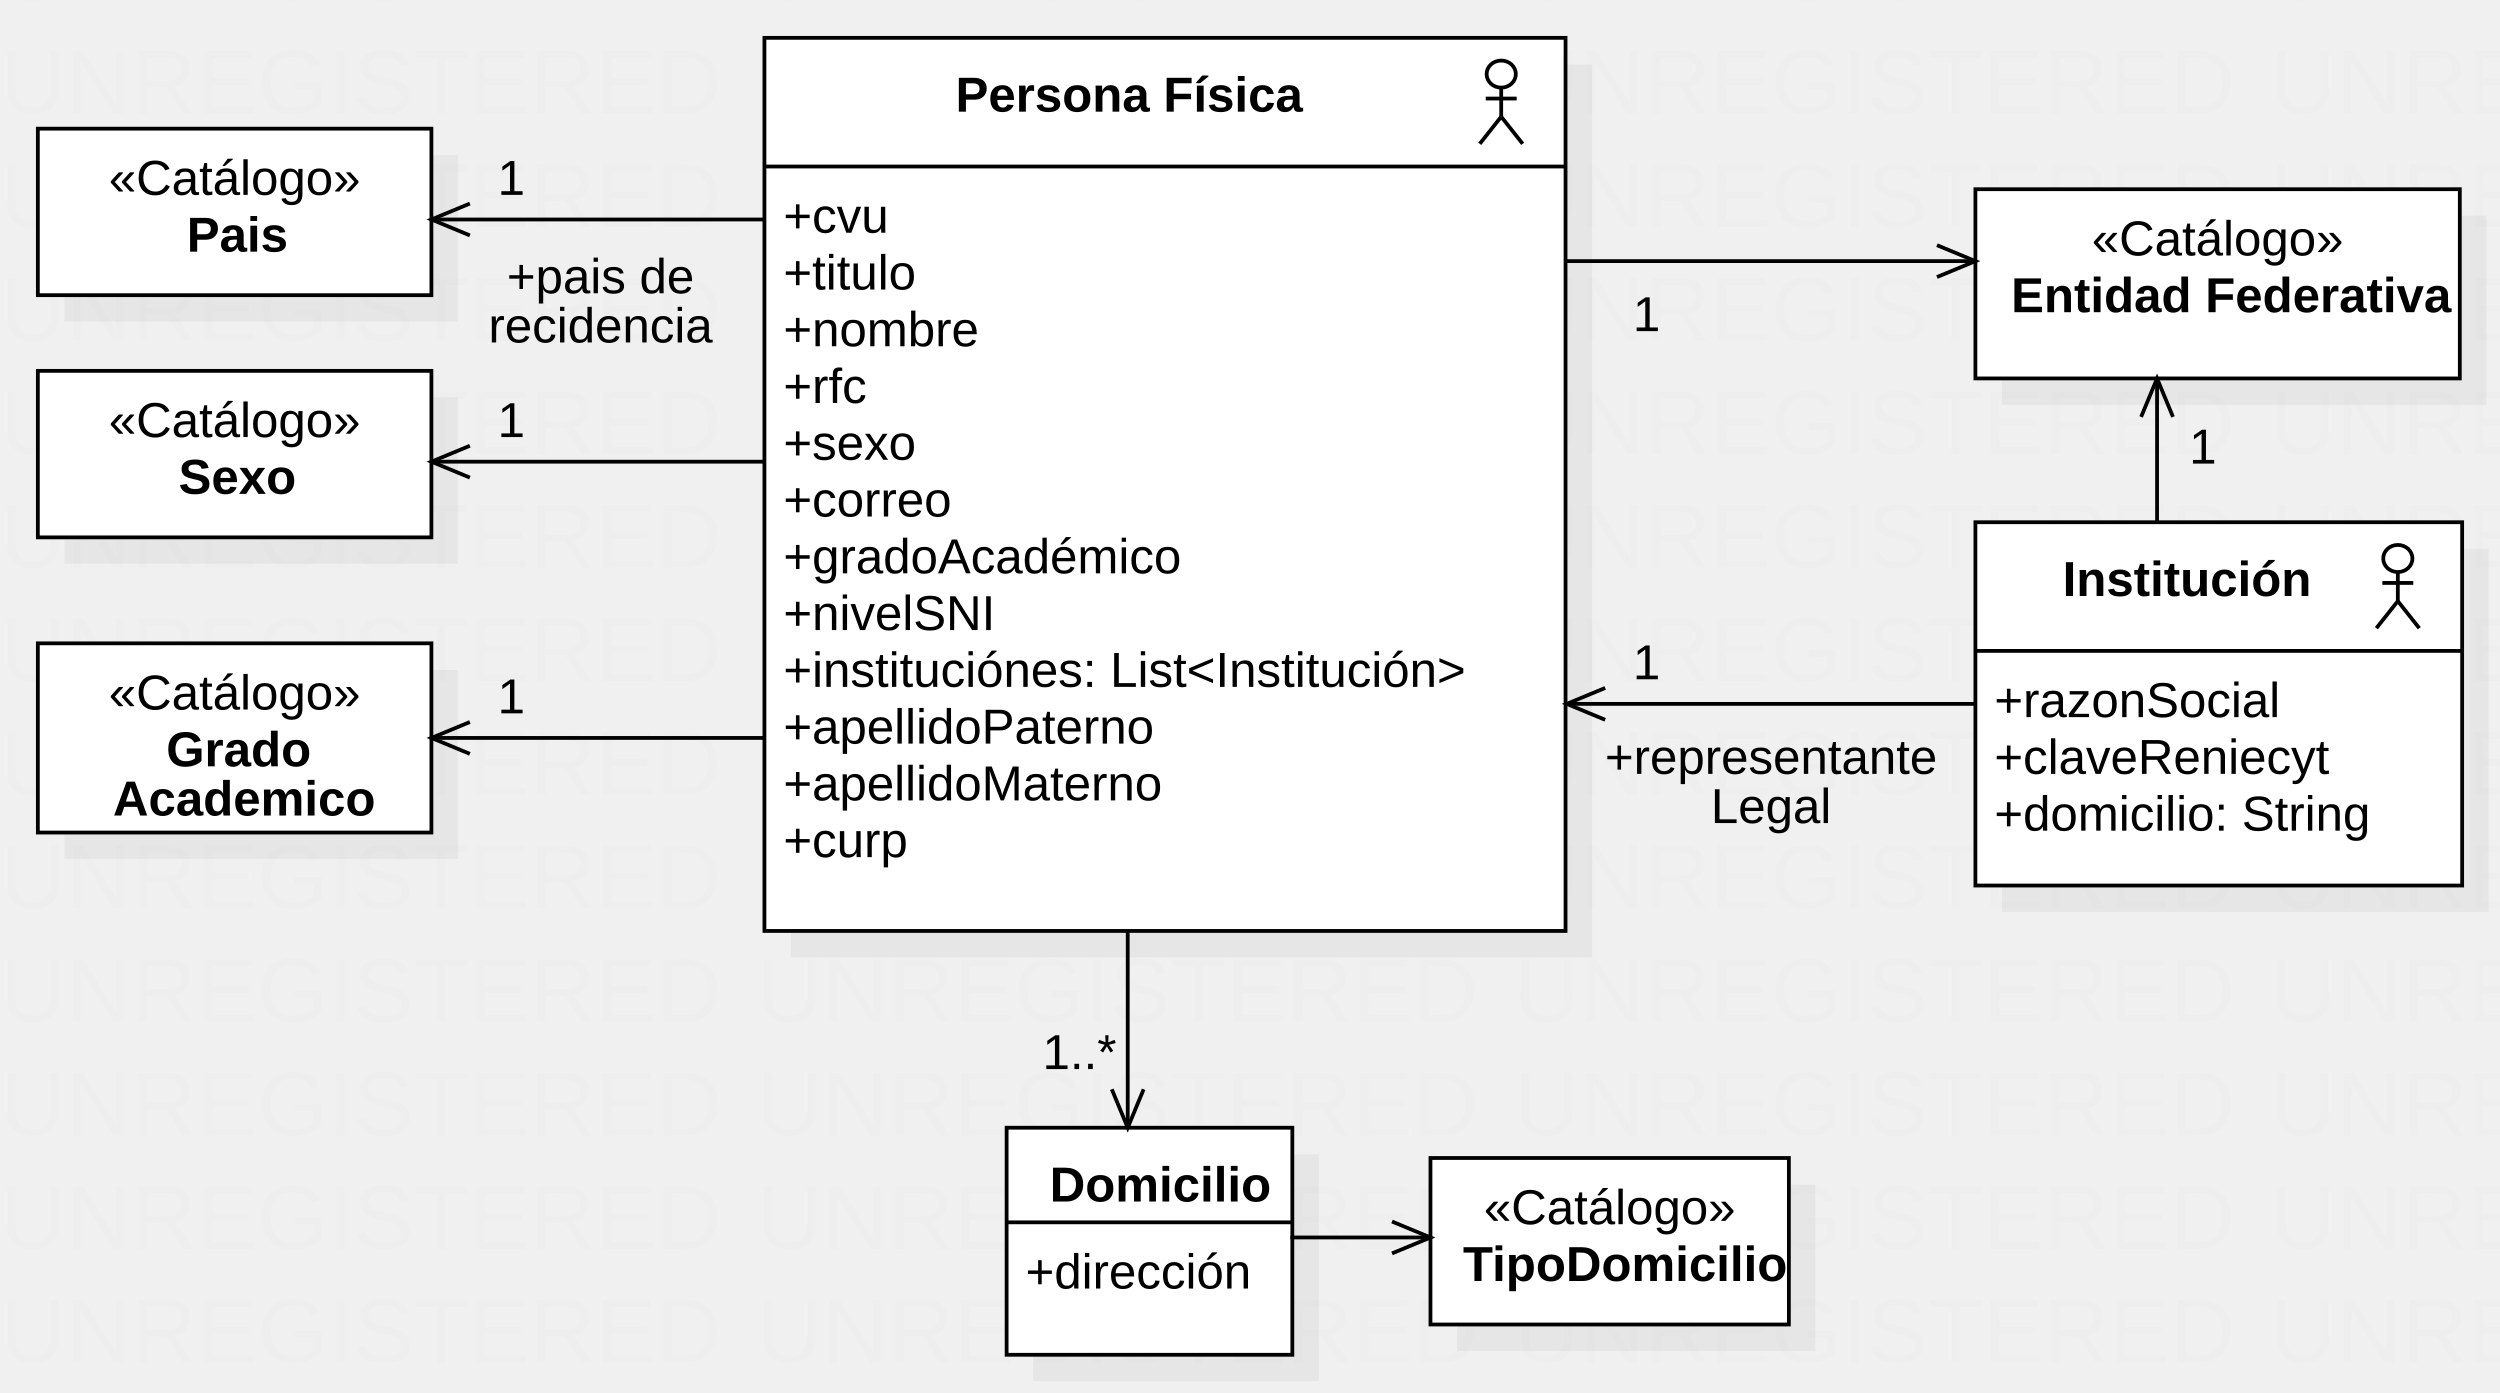
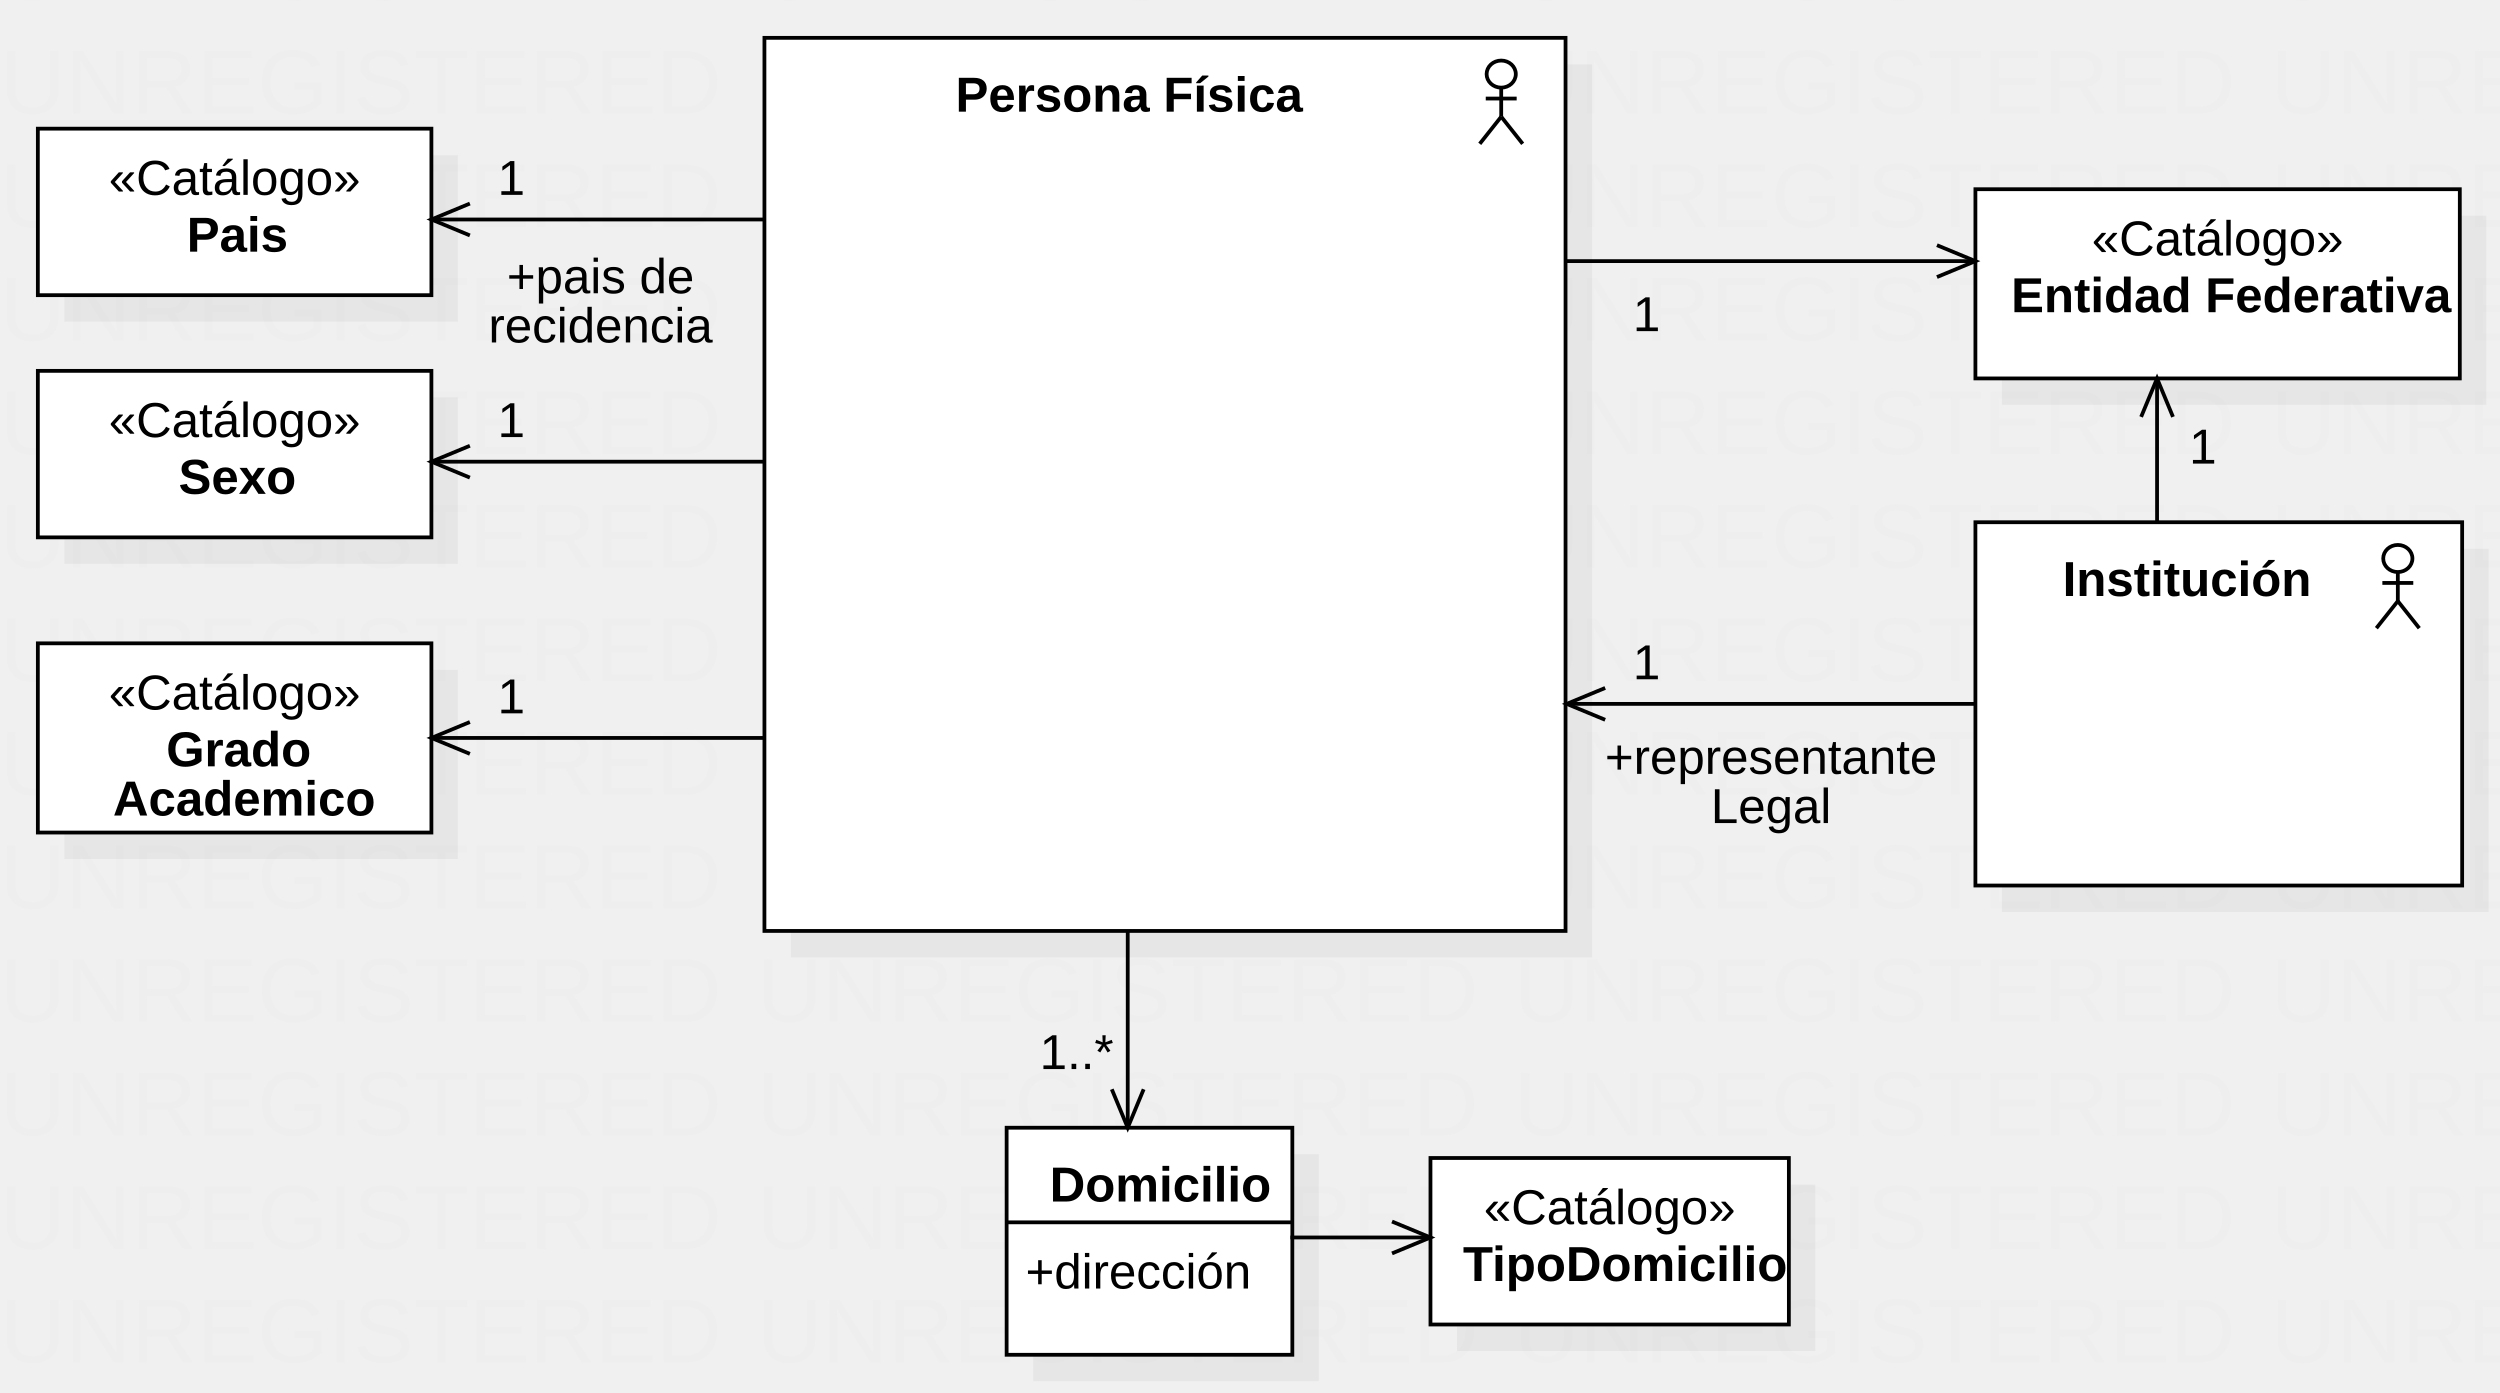
<svg xmlns="http://www.w3.org/2000/svg" version="1.1" width="660.622" height="368">
  <defs />
  <g>
    <text fill="#eeeeee" stroke="none" font-family="Arial" font-size="24px" font-style="normal" font-weight="normal" text-decoration="none" x="0" y="0">UNREGISTERED</text>
    <text fill="#eeeeee" stroke="none" font-family="Arial" font-size="24px" font-style="normal" font-weight="normal" text-decoration="none" x="0" y="30">UNREGISTERED</text>
    <text fill="#eeeeee" stroke="none" font-family="Arial" font-size="24px" font-style="normal" font-weight="normal" text-decoration="none" x="0" y="60">UNREGISTERED</text>
    <text fill="#eeeeee" stroke="none" font-family="Arial" font-size="24px" font-style="normal" font-weight="normal" text-decoration="none" x="0" y="90">UNREGISTERED</text>
    <text fill="#eeeeee" stroke="none" font-family="Arial" font-size="24px" font-style="normal" font-weight="normal" text-decoration="none" x="0" y="120">UNREGISTERED</text>
    <text fill="#eeeeee" stroke="none" font-family="Arial" font-size="24px" font-style="normal" font-weight="normal" text-decoration="none" x="0" y="150">UNREGISTERED</text>
    <text fill="#eeeeee" stroke="none" font-family="Arial" font-size="24px" font-style="normal" font-weight="normal" text-decoration="none" x="0" y="180">UNREGISTERED</text>
    <text fill="#eeeeee" stroke="none" font-family="Arial" font-size="24px" font-style="normal" font-weight="normal" text-decoration="none" x="0" y="210">UNREGISTERED</text>
    <text fill="#eeeeee" stroke="none" font-family="Arial" font-size="24px" font-style="normal" font-weight="normal" text-decoration="none" x="0" y="240">UNREGISTERED</text>
    <text fill="#eeeeee" stroke="none" font-family="Arial" font-size="24px" font-style="normal" font-weight="normal" text-decoration="none" x="0" y="270">UNREGISTERED</text>
    <text fill="#eeeeee" stroke="none" font-family="Arial" font-size="24px" font-style="normal" font-weight="normal" text-decoration="none" x="0" y="300">UNREGISTERED</text>
    <text fill="#eeeeee" stroke="none" font-family="Arial" font-size="24px" font-style="normal" font-weight="normal" text-decoration="none" x="0" y="330">UNREGISTERED</text>
    <text fill="#eeeeee" stroke="none" font-family="Arial" font-size="24px" font-style="normal" font-weight="normal" text-decoration="none" x="0" y="360">UNREGISTERED</text>
    <text fill="#eeeeee" stroke="none" font-family="Arial" font-size="24px" font-style="normal" font-weight="normal" text-decoration="none" x="200" y="0">UNREGISTERED</text>
    <text fill="#eeeeee" stroke="none" font-family="Arial" font-size="24px" font-style="normal" font-weight="normal" text-decoration="none" x="200" y="30">UNREGISTERED</text>
    <text fill="#eeeeee" stroke="none" font-family="Arial" font-size="24px" font-style="normal" font-weight="normal" text-decoration="none" x="200" y="60">UNREGISTERED</text>
    <text fill="#eeeeee" stroke="none" font-family="Arial" font-size="24px" font-style="normal" font-weight="normal" text-decoration="none" x="200" y="90">UNREGISTERED</text>
    <text fill="#eeeeee" stroke="none" font-family="Arial" font-size="24px" font-style="normal" font-weight="normal" text-decoration="none" x="200" y="120">UNREGISTERED</text>
    <text fill="#eeeeee" stroke="none" font-family="Arial" font-size="24px" font-style="normal" font-weight="normal" text-decoration="none" x="200" y="150">UNREGISTERED</text>
    <text fill="#eeeeee" stroke="none" font-family="Arial" font-size="24px" font-style="normal" font-weight="normal" text-decoration="none" x="200" y="180">UNREGISTERED</text>
    <text fill="#eeeeee" stroke="none" font-family="Arial" font-size="24px" font-style="normal" font-weight="normal" text-decoration="none" x="200" y="210">UNREGISTERED</text>
    <text fill="#eeeeee" stroke="none" font-family="Arial" font-size="24px" font-style="normal" font-weight="normal" text-decoration="none" x="200" y="240">UNREGISTERED</text>
    <text fill="#eeeeee" stroke="none" font-family="Arial" font-size="24px" font-style="normal" font-weight="normal" text-decoration="none" x="200" y="270">UNREGISTERED</text>
    <text fill="#eeeeee" stroke="none" font-family="Arial" font-size="24px" font-style="normal" font-weight="normal" text-decoration="none" x="200" y="300">UNREGISTERED</text>
    <text fill="#eeeeee" stroke="none" font-family="Arial" font-size="24px" font-style="normal" font-weight="normal" text-decoration="none" x="200" y="330">UNREGISTERED</text>
    <text fill="#eeeeee" stroke="none" font-family="Arial" font-size="24px" font-style="normal" font-weight="normal" text-decoration="none" x="200" y="360">UNREGISTERED</text>
    <text fill="#eeeeee" stroke="none" font-family="Arial" font-size="24px" font-style="normal" font-weight="normal" text-decoration="none" x="400" y="0">UNREGISTERED</text>
    <text fill="#eeeeee" stroke="none" font-family="Arial" font-size="24px" font-style="normal" font-weight="normal" text-decoration="none" x="400" y="30">UNREGISTERED</text>
    <text fill="#eeeeee" stroke="none" font-family="Arial" font-size="24px" font-style="normal" font-weight="normal" text-decoration="none" x="400" y="60">UNREGISTERED</text>
    <text fill="#eeeeee" stroke="none" font-family="Arial" font-size="24px" font-style="normal" font-weight="normal" text-decoration="none" x="400" y="90">UNREGISTERED</text>
    <text fill="#eeeeee" stroke="none" font-family="Arial" font-size="24px" font-style="normal" font-weight="normal" text-decoration="none" x="400" y="120">UNREGISTERED</text>
    <text fill="#eeeeee" stroke="none" font-family="Arial" font-size="24px" font-style="normal" font-weight="normal" text-decoration="none" x="400" y="150">UNREGISTERED</text>
    <text fill="#eeeeee" stroke="none" font-family="Arial" font-size="24px" font-style="normal" font-weight="normal" text-decoration="none" x="400" y="180">UNREGISTERED</text>
    <text fill="#eeeeee" stroke="none" font-family="Arial" font-size="24px" font-style="normal" font-weight="normal" text-decoration="none" x="400" y="210">UNREGISTERED</text>
    <text fill="#eeeeee" stroke="none" font-family="Arial" font-size="24px" font-style="normal" font-weight="normal" text-decoration="none" x="400" y="240">UNREGISTERED</text>
    <text fill="#eeeeee" stroke="none" font-family="Arial" font-size="24px" font-style="normal" font-weight="normal" text-decoration="none" x="400" y="270">UNREGISTERED</text>
    <text fill="#eeeeee" stroke="none" font-family="Arial" font-size="24px" font-style="normal" font-weight="normal" text-decoration="none" x="400" y="300">UNREGISTERED</text>
    <text fill="#eeeeee" stroke="none" font-family="Arial" font-size="24px" font-style="normal" font-weight="normal" text-decoration="none" x="400" y="330">UNREGISTERED</text>
    <text fill="#eeeeee" stroke="none" font-family="Arial" font-size="24px" font-style="normal" font-weight="normal" text-decoration="none" x="400" y="360">UNREGISTERED</text>
    <text fill="#eeeeee" stroke="none" font-family="Arial" font-size="24px" font-style="normal" font-weight="normal" text-decoration="none" x="600" y="0">UNREGISTERED</text>
    <text fill="#eeeeee" stroke="none" font-family="Arial" font-size="24px" font-style="normal" font-weight="normal" text-decoration="none" x="600" y="30">UNREGISTERED</text>
    <text fill="#eeeeee" stroke="none" font-family="Arial" font-size="24px" font-style="normal" font-weight="normal" text-decoration="none" x="600" y="60">UNREGISTERED</text>
    <text fill="#eeeeee" stroke="none" font-family="Arial" font-size="24px" font-style="normal" font-weight="normal" text-decoration="none" x="600" y="90">UNREGISTERED</text>
    <text fill="#eeeeee" stroke="none" font-family="Arial" font-size="24px" font-style="normal" font-weight="normal" text-decoration="none" x="600" y="120">UNREGISTERED</text>
    <text fill="#eeeeee" stroke="none" font-family="Arial" font-size="24px" font-style="normal" font-weight="normal" text-decoration="none" x="600" y="150">UNREGISTERED</text>
    <text fill="#eeeeee" stroke="none" font-family="Arial" font-size="24px" font-style="normal" font-weight="normal" text-decoration="none" x="600" y="180">UNREGISTERED</text>
    <text fill="#eeeeee" stroke="none" font-family="Arial" font-size="24px" font-style="normal" font-weight="normal" text-decoration="none" x="600" y="210">UNREGISTERED</text>
    <text fill="#eeeeee" stroke="none" font-family="Arial" font-size="24px" font-style="normal" font-weight="normal" text-decoration="none" x="600" y="240">UNREGISTERED</text>
    <text fill="#eeeeee" stroke="none" font-family="Arial" font-size="24px" font-style="normal" font-weight="normal" text-decoration="none" x="600" y="270">UNREGISTERED</text>
    <text fill="#eeeeee" stroke="none" font-family="Arial" font-size="24px" font-style="normal" font-weight="normal" text-decoration="none" x="600" y="300">UNREGISTERED</text>
    <text fill="#eeeeee" stroke="none" font-family="Arial" font-size="24px" font-style="normal" font-weight="normal" text-decoration="none" x="600" y="330">UNREGISTERED</text>
    <text fill="#eeeeee" stroke="none" font-family="Arial" font-size="24px" font-style="normal" font-weight="normal" text-decoration="none" x="600" y="360">UNREGISTERED</text>
-     <g transform="translate(-382,-30) scale(1,1)">
-       <rect fill="#C0C0C0" stroke="none" x="591" y="47" width="211.693" height="236" opacity="0.2" />
-     </g>
-     <g transform="translate(-382,-30) scale(1,1)">
-       <rect fill="#ffffff" stroke="none" x="584" y="40" width="211.693" height="236" />
-     </g>
-     <g transform="translate(-382,-30) scale(1,1)">
-       <path fill="none" stroke="#000000" d="M 584 40 L 795.693 40 L 795.693 276 L 584 276 L 584 40 Z Z" stroke-miterlimit="10" />
-     </g>
-     <g transform="translate(-382,-30) scale(1,1)">
-       <path fill="#ffffff" stroke="none" d="M 774.836 49.58 C 774.836 47.603 776.563 46 778.693 46 C 780.824 46 782.551 47.603 782.551 49.58 C 782.551 51.557 780.824 53.16 778.693 53.16 C 776.563 53.16 774.836 51.557 774.836 49.58 Z" />
-     </g>
-     <g transform="translate(-382,-30) scale(1,1)">
-       <path fill="none" stroke="#000000" d="M 774.836 49.58 C 774.836 47.603 776.563 46 778.693 46 C 780.824 46 782.551 47.603 782.551 49.58 C 782.551 51.557 780.824 53.16 778.693 53.16 C 776.563 53.16 774.836 51.557 774.836 49.58 Z" stroke-miterlimit="10" />
-     </g>
-     <g transform="translate(-382,-30) scale(1,1)">
-       <path fill="none" stroke="#000000" d="M 778.693 53.16 L 778.693 60.84" stroke-miterlimit="10" />
-     </g>
-     <g transform="translate(-382,-30) scale(1,1)">
-       <path fill="none" stroke="#000000" d="M 774.609 56.04 L 782.778 56.04" stroke-miterlimit="10" />
-     </g>
-     <g transform="translate(-382,-30) scale(1,1)">
-       <path fill="none" stroke="#000000" d="M 778.693 60.84 L 773.021 68" stroke-miterlimit="10" />
-     </g>
-     <g transform="translate(-382,-30) scale(1,1)">
-       <path fill="none" stroke="#000000" d="M 778.693 60.84 L 784.366 68" stroke-miterlimit="10" />
-     </g>
-     <g transform="translate(-382,-30) scale(1,1)">
-       <path fill="none" stroke="#000000" d="M 584 74 L 795.693 74" stroke-miterlimit="10" />
-     </g>
-     <g transform="translate(-382,-30) scale(1,1)">
-       <g>
-         <path fill="none" stroke="none" />
-         <text fill="#000000" stroke="none" font-family="Arial" font-size="13px" font-style="normal" font-weight="bold" text-decoration="none" x="634.495" y="59.5">Persona Física</text>
-       </g>
-     </g>
-     <g transform="translate(-382,-30) scale(1,1)">
-       <g>
-         <path fill="none" stroke="none" />
-         <text fill="#000000" stroke="none" font-family="Arial" font-size="13px" font-style="normal" font-weight="normal" text-decoration="none" x="589" y="91.5">+cvu</text>
-       </g>
-     </g>
-     <g transform="translate(-382,-30) scale(1,1)">
-       <g>
-         <path fill="none" stroke="none" />
-         <text fill="#000000" stroke="none" font-family="Arial" font-size="13px" font-style="normal" font-weight="normal" text-decoration="none" x="589" y="106.5">+titulo</text>
-       </g>
-     </g>
-     <g transform="translate(-382,-30) scale(1,1)">
-       <g>
-         <path fill="none" stroke="none" />
-         <text fill="#000000" stroke="none" font-family="Arial" font-size="13px" font-style="normal" font-weight="normal" text-decoration="none" x="589" y="121.5">+nombre</text>
-       </g>
-     </g>
-     <g transform="translate(-382,-30) scale(1,1)">
-       <g>
-         <path fill="none" stroke="none" />
-         <text fill="#000000" stroke="none" font-family="Arial" font-size="13px" font-style="normal" font-weight="normal" text-decoration="none" x="589" y="136.5">+rfc</text>
-       </g>
-     </g>
-     <g transform="translate(-382,-30) scale(1,1)">
-       <g>
-         <path fill="none" stroke="none" />
-         <text fill="#000000" stroke="none" font-family="Arial" font-size="13px" font-style="normal" font-weight="normal" text-decoration="none" x="589" y="151.5">+sexo</text>
-       </g>
-     </g>
-     <g transform="translate(-382,-30) scale(1,1)">
-       <g>
-         <path fill="none" stroke="none" />
-         <text fill="#000000" stroke="none" font-family="Arial" font-size="13px" font-style="normal" font-weight="normal" text-decoration="none" x="589" y="166.5">+correo</text>
-       </g>
-     </g>
-     <g transform="translate(-382,-30) scale(1,1)">
-       <g>
-         <path fill="none" stroke="none" />
-         <text fill="#000000" stroke="none" font-family="Arial" font-size="13px" font-style="normal" font-weight="normal" text-decoration="none" x="589" y="181.5">+gradoAcadémico</text>
-       </g>
-     </g>
-     <g transform="translate(-382,-30) scale(1,1)">
-       <g>
-         <path fill="none" stroke="none" />
-         <text fill="#000000" stroke="none" font-family="Arial" font-size="13px" font-style="normal" font-weight="normal" text-decoration="none" x="589" y="196.5">+nivelSNI</text>
-       </g>
-     </g>
-     <g transform="translate(-382,-30) scale(1,1)">
-       <g>
-         <path fill="none" stroke="none" />
-         <text fill="#000000" stroke="none" font-family="Arial" font-size="13px" font-style="normal" font-weight="normal" text-decoration="none" x="589" y="211.5">+instituciónes: List&lt;Institución&gt;</text>
-       </g>
-     </g>
-     <g transform="translate(-382,-30) scale(1,1)">
-       <g>
-         <path fill="none" stroke="none" />
-         <text fill="#000000" stroke="none" font-family="Arial" font-size="13px" font-style="normal" font-weight="normal" text-decoration="none" x="589" y="226.5">+apellidoPaterno</text>
-       </g>
-     </g>
-     <g transform="translate(-382,-30) scale(1,1)">
-       <g>
-         <path fill="none" stroke="none" />
-         <text fill="#000000" stroke="none" font-family="Arial" font-size="13px" font-style="normal" font-weight="normal" text-decoration="none" x="589" y="241.5">+apellidoMaterno</text>
-       </g>
-     </g>
-     <g transform="translate(-382,-30) scale(1,1)">
-       <g>
-         <path fill="none" stroke="none" />
-         <text fill="#000000" stroke="none" font-family="Arial" font-size="13px" font-style="normal" font-weight="normal" text-decoration="none" x="589" y="256.5">+curp</text>
-       </g>
-     </g>
-     <g transform="translate(-382,-30) scale(1,1)">
-       <rect fill="#C0C0C0" stroke="none" x="911" y="175" width="128.622" height="96" opacity="0.2" />
-     </g>
-     <g transform="translate(-382,-30) scale(1,1)">
-       <rect fill="#ffffff" stroke="none" x="904" y="168" width="128.622" height="96" />
-     </g>
-     <g transform="translate(-382,-30) scale(1,1)">
-       <path fill="none" stroke="#000000" d="M 904 168 L 1032.622 168 L 1032.622 264 L 904 264 L 904 168 Z Z" stroke-miterlimit="10" />
-     </g>
-     <g transform="translate(-382,-30) scale(1,1)">
-       <path fill="#ffffff" stroke="none" d="M 1011.764 177.58 C 1011.764 175.603 1013.491 174 1015.622 174 C 1017.752 174 1019.479 175.603 1019.479 177.58 C 1019.479 179.557 1017.752 181.16 1015.622 181.16 C 1013.491 181.16 1011.764 179.557 1011.764 177.58 Z" />
-     </g>
-     <g transform="translate(-382,-30) scale(1,1)">
-       <path fill="none" stroke="#000000" d="M 1011.764 177.58 C 1011.764 175.603 1013.491 174 1015.622 174 C 1017.752 174 1019.479 175.603 1019.479 177.58 C 1019.479 179.557 1017.752 181.16 1015.622 181.16 C 1013.491 181.16 1011.764 179.557 1011.764 177.58 Z" stroke-miterlimit="10" />
-     </g>
-     <g transform="translate(-382,-30) scale(1,1)">
-       <path fill="none" stroke="#000000" d="M 1015.622 181.16 L 1015.622 188.84" stroke-miterlimit="10" />
-     </g>
-     <g transform="translate(-382,-30) scale(1,1)">
-       <path fill="none" stroke="#000000" d="M 1011.537 184.04 L 1019.706 184.04" stroke-miterlimit="10" />
-     </g>
-     <g transform="translate(-382,-30) scale(1,1)">
-       <path fill="none" stroke="#000000" d="M 1015.622 188.84 L 1009.949 196" stroke-miterlimit="10" />
-     </g>
-     <g transform="translate(-382,-30) scale(1,1)">
-       <path fill="none" stroke="#000000" d="M 1015.622 188.84 L 1021.294 196" stroke-miterlimit="10" />
-     </g>
-     <g transform="translate(-382,-30) scale(1,1)">
-       <path fill="none" stroke="#000000" d="M 904 202 L 1032.622 202" stroke-miterlimit="10" />
-     </g>
-     <g transform="translate(-382,-30) scale(1,1)">
-       <g>
-         <path fill="none" stroke="none" />
-         <text fill="#000000" stroke="none" font-family="Arial" font-size="13px" font-style="normal" font-weight="bold" text-decoration="none" x="927.045" y="187.5">Institución</text>
-       </g>
-     </g>
-     <g transform="translate(-382,-30) scale(1,1)">
-       <g>
-         <path fill="none" stroke="none" />
-         <text fill="#000000" stroke="none" font-family="Arial" font-size="13px" font-style="normal" font-weight="normal" text-decoration="none" x="909" y="219.5">+razonSocial</text>
-       </g>
-     </g>
-     <g transform="translate(-382,-30) scale(1,1)">
-       <g>
-         <path fill="none" stroke="none" />
-         <text fill="#000000" stroke="none" font-family="Arial" font-size="13px" font-style="normal" font-weight="normal" text-decoration="none" x="909" y="234.5">+claveReniecyt</text>
-       </g>
-     </g>
-     <g transform="translate(-382,-30) scale(1,1)">
-       <g>
-         <path fill="none" stroke="none" />
-         <text fill="#000000" stroke="none" font-family="Arial" font-size="13px" font-style="normal" font-weight="normal" text-decoration="none" x="909" y="249.5">+domicilio: String</text>
-       </g>
-     </g>
-     <g transform="translate(-382,-30) scale(1,1)">
-       <rect fill="#C0C0C0" stroke="none" x="399" y="135" width="104" height="44" opacity="0.2" />
-     </g>
-     <g transform="translate(-382,-30) scale(1,1)">
-       <rect fill="#ffffff" stroke="none" x="392" y="128" width="104" height="44" />
-     </g>
-     <g transform="translate(-382,-30) scale(1,1)">
-       <path fill="none" stroke="#000000" d="M 392 128 L 496 128 L 496 172 L 392 172 L 392 128 Z Z" stroke-miterlimit="10" />
-     </g>
-     <g transform="translate(-382,-30) scale(1,1)">
-       <g>
-         <path fill="none" stroke="none" />
-         <text fill="#000000" stroke="none" font-family="Arial" font-size="13px" font-style="normal" font-weight="normal" text-decoration="none" x="410.751" y="145.5">«Catálogo»</text>
-       </g>
-     </g>
-     <g transform="translate(-382,-30) scale(1,1)">
-       <g>
-         <path fill="none" stroke="none" />
-         <text fill="#000000" stroke="none" font-family="Arial" font-size="13px" font-style="normal" font-weight="bold" text-decoration="none" x="429.185" y="160.5">Sexo</text>
-       </g>
-     </g>
-     <g transform="translate(-382,-30) scale(1,1)">
-       <rect fill="#C0C0C0" stroke="none" x="911" y="87" width="128" height="50" opacity="0.2" />
-     </g>
-     <g transform="translate(-382,-30) scale(1,1)">
-       <rect fill="#ffffff" stroke="none" x="904" y="80" width="128" height="50" />
-     </g>
-     <g transform="translate(-382,-30) scale(1,1)">
-       <path fill="none" stroke="#000000" d="M 904 80 L 1032 80 L 1032 130 L 904 130 L 904 80 Z Z" stroke-miterlimit="10" />
-     </g>
-     <g transform="translate(-382,-30) scale(1,1)">
-       <g>
-         <path fill="none" stroke="none" />
-         <text fill="#000000" stroke="none" font-family="Arial" font-size="13px" font-style="normal" font-weight="normal" text-decoration="none" x="934.751" y="97.5">«Catálogo»</text>
-       </g>
-     </g>
-     <g transform="translate(-382,-30) scale(1,1)">
-       <g>
-         <path fill="none" stroke="none" />
-         <text fill="#000000" stroke="none" font-family="Arial" font-size="13px" font-style="normal" font-weight="bold" text-decoration="none" x="913.439" y="112.5">Entidad Federativa</text>
-       </g>
-     </g>
-     <g transform="translate(-382,-30) scale(1,1)">
-       <rect fill="#C0C0C0" stroke="none" x="399" y="71" width="104" height="44" opacity="0.2" />
-     </g>
-     <g transform="translate(-382,-30) scale(1,1)">
-       <rect fill="#ffffff" stroke="none" x="392" y="64" width="104" height="44" />
-     </g>
-     <g transform="translate(-382,-30) scale(1,1)">
-       <path fill="none" stroke="#000000" d="M 392 64 L 496 64 L 496 108 L 392 108 L 392 64 Z Z" stroke-miterlimit="10" />
-     </g>
-     <g transform="translate(-382,-30) scale(1,1)">
-       <g>
-         <path fill="none" stroke="none" />
-         <text fill="#000000" stroke="none" font-family="Arial" font-size="13px" font-style="normal" font-weight="normal" text-decoration="none" x="410.751" y="81.5">«Catálogo»</text>
-       </g>
-     </g>
-     <g transform="translate(-382,-30) scale(1,1)">
-       <g>
-         <path fill="none" stroke="none" />
-         <text fill="#000000" stroke="none" font-family="Arial" font-size="13px" font-style="normal" font-weight="bold" text-decoration="none" x="431.355" y="96.5">Pais</text>
-       </g>
-     </g>
-     <g transform="translate(-382,-30) scale(1,1)">
-       <rect fill="#C0C0C0" stroke="none" x="399" y="207" width="104" height="50" opacity="0.2" />
-     </g>
-     <g transform="translate(-382,-30) scale(1,1)">
-       <rect fill="#ffffff" stroke="none" x="392" y="200" width="104" height="50" />
-     </g>
-     <g transform="translate(-382,-30) scale(1,1)">
-       <path fill="none" stroke="#000000" d="M 392 200 L 496 200 L 496 250 L 392 250 L 392 200 Z Z" stroke-miterlimit="10" />
-     </g>
-     <g transform="translate(-382,-30) scale(1,1)">
-       <g>
-         <path fill="none" stroke="none" />
-         <text fill="#000000" stroke="none" font-family="Arial" font-size="13px" font-style="normal" font-weight="normal" text-decoration="none" x="410.751" y="217.5">«Catálogo»</text>
-       </g>
-     </g>
-     <g transform="translate(-382,-30) scale(1,1)">
-       <g>
-         <path fill="none" stroke="none" />
-         <text fill="#000000" stroke="none" font-family="Arial" font-size="13px" font-style="normal" font-weight="bold" text-decoration="none" x="425.935" y="232.5">Grado</text>
-         <text fill="#000000" stroke="none" font-family="Arial" font-size="13px" font-style="normal" font-weight="bold" text-decoration="none" x="411.846" y="245.5">Academico</text>
-       </g>
-     </g>
-     <g transform="translate(-382,-30) scale(1,1)">
-       <rect fill="#C0C0C0" stroke="none" x="655" y="335" width="75.498" height="60" opacity="0.2" />
-     </g>
-     <g transform="translate(-382,-30) scale(1,1)">
-       <rect fill="#ffffff" stroke="none" x="648" y="328" width="75.498" height="60" />
-     </g>
-     <g transform="translate(-382,-30) scale(1,1)">
-       <path fill="none" stroke="#000000" d="M 648 328 L 723.498 328 L 723.498 388 L 648 388 L 648 328 Z Z" stroke-miterlimit="10" />
-     </g>
-     <g transform="translate(-382,-30) scale(1,1)">
-       <path fill="none" stroke="#000000" d="M 648 353 L 723.498 353" stroke-miterlimit="10" />
-     </g>
-     <g transform="translate(-382,-30) scale(1,1)">
-       <g>
-         <path fill="none" stroke="none" />
-         <text fill="#000000" stroke="none" font-family="Arial" font-size="13px" font-style="normal" font-weight="bold" text-decoration="none" x="659.384" y="347.5">Domicilio</text>
-       </g>
-     </g>
-     <g transform="translate(-382,-30) scale(1,1)">
-       <g>
-         <path fill="none" stroke="none" />
-         <text fill="#000000" stroke="none" font-family="Arial" font-size="13px" font-style="normal" font-weight="normal" text-decoration="none" x="653" y="370.5">+dirección</text>
-       </g>
-     </g>
-     <g transform="translate(-382,-30) scale(1,1)">
-       <rect fill="#C0C0C0" stroke="none" x="767" y="343" width="94.706" height="44" opacity="0.2" />
-     </g>
-     <g transform="translate(-382,-30) scale(1,1)">
-       <rect fill="#ffffff" stroke="none" x="760" y="336" width="94.706" height="44" />
-     </g>
-     <g transform="translate(-382,-30) scale(1,1)">
-       <path fill="none" stroke="#000000" d="M 760 336 L 854.706 336 L 854.706 380 L 760 380 L 760 336 Z Z" stroke-miterlimit="10" />
-     </g>
-     <g transform="translate(-382,-30) scale(1,1)">
-       <g>
-         <path fill="none" stroke="none" />
-         <text fill="#000000" stroke="none" font-family="Arial" font-size="13px" font-style="normal" font-weight="normal" text-decoration="none" x="774.104" y="353.5">«Catálogo»</text>
-       </g>
-     </g>
-     <g transform="translate(-382,-30) scale(1,1)">
-       <g>
-         <path fill="none" stroke="none" />
-         <text fill="#000000" stroke="none" font-family="Arial" font-size="13px" font-style="normal" font-weight="bold" text-decoration="none" x="768.585" y="368.5">TipoDomicilio</text>
-       </g>
-     </g>
-     <g transform="translate(-382,-30) scale(1,1)">
-       <path fill="none" stroke="#000000" d="M 723 357 L 760 357" stroke-miterlimit="10" />
-     </g>
-     <g transform="translate(-382,-30) scale(1,1)">
-       <path fill="none" stroke="#000000" d="M 749.837 361.21 L 760 357 L 749.837 352.79" stroke-miterlimit="10" />
-     </g>
-     <g transform="translate(-382,-30) scale(1,1)">
-       <path fill="none" stroke="#000000" d="M 796 99 L 904 99" stroke-miterlimit="10" />
-     </g>
-     <g transform="translate(-382,-30) scale(1,1)">
-       <path fill="none" stroke="#000000" d="M 893.837 103.21 L 904 99 L 893.837 94.79" stroke-miterlimit="10" />
-     </g>
-     <g transform="translate(-382,-30) scale(1,1)">
-       <g>
-         <path fill="none" stroke="none" />
-         <text fill="#000000" stroke="none" font-family="Arial" font-size="13px" font-style="normal" font-weight="normal" text-decoration="none" x="813.5" y="117.5">1</text>
-       </g>
-     </g>
-     <g transform="translate(-382,-30) scale(1,1)">
-       <path fill="none" stroke="#000000" d="M 952 168 L 952 130" stroke-miterlimit="10" />
-     </g>
-     <g transform="translate(-382,-30) scale(1,1)">
-       <path fill="none" stroke="#000000" d="M 956.21 140.163 L 952 130 L 947.79 140.163" stroke-miterlimit="10" />
-     </g>
-     <g transform="translate(-382,-30) scale(1,1)">
-       <g>
-         <path fill="none" stroke="none" />
-         <text fill="#000000" stroke="none" font-family="Arial" font-size="13px" font-style="normal" font-weight="normal" text-decoration="none" x="960.5" y="152.5">1</text>
-       </g>
-     </g>
-     <g transform="translate(-382,-30) scale(1,1)">
-       <path fill="none" stroke="#000000" d="M 584 88 L 496 88" stroke-miterlimit="10" />
-     </g>
-     <g transform="translate(-382,-30) scale(1,1)">
-       <path fill="none" stroke="#000000" d="M 506.163 83.79 L 496 88 L 506.163 92.21" stroke-miterlimit="10" />
-     </g>
-     <g transform="translate(-382,-30) scale(1,1)">
-       <g>
-         <path fill="none" stroke="none" />
-         <text fill="#000000" stroke="none" font-family="Arial" font-size="13px" font-style="normal" font-weight="normal" text-decoration="none" x="515.934" y="107.5">+pais de</text>
-         <text fill="#000000" stroke="none" font-family="Arial" font-size="13px" font-style="normal" font-weight="normal" text-decoration="none" x="511.062" y="120.5">recidencia</text>
-       </g>
-     </g>
-     <g transform="translate(-382,-30) scale(1,1)">
-       <g>
-         <path fill="none" stroke="none" />
-         <text fill="#000000" stroke="none" font-family="Arial" font-size="13px" font-style="normal" font-weight="normal" text-decoration="none" x="513.5" y="81.5">1</text>
-       </g>
-     </g>
-     <g transform="translate(-382,-30) scale(1,1)">
-       <path fill="none" stroke="#000000" d="M 584 225 L 496 225" stroke-miterlimit="10" />
-     </g>
-     <g transform="translate(-382,-30) scale(1,1)">
-       <path fill="none" stroke="#000000" d="M 506.163 220.79 L 496 225 L 506.163 229.21" stroke-miterlimit="10" />
-     </g>
-     <g transform="translate(-382,-30) scale(1,1)">
-       <g>
-         <path fill="none" stroke="none" />
-         <text fill="#000000" stroke="none" font-family="Arial" font-size="13px" font-style="normal" font-weight="normal" text-decoration="none" x="513.5" y="218.5">1</text>
-       </g>
-     </g>
-     <g transform="translate(-382,-30) scale(1,1)">
-       <path fill="none" stroke="#000000" d="M 584 152 L 496 152" stroke-miterlimit="10" />
-     </g>
-     <g transform="translate(-382,-30) scale(1,1)">
-       <path fill="none" stroke="#000000" d="M 506.163 147.79 L 496 152 L 506.163 156.21" stroke-miterlimit="10" />
-     </g>
-     <g transform="translate(-382,-30) scale(1,1)">
-       <g>
-         <path fill="none" stroke="none" />
-         <text fill="#000000" stroke="none" font-family="Arial" font-size="13px" font-style="normal" font-weight="normal" text-decoration="none" x="513.5" y="145.5">1</text>
-       </g>
-     </g>
-     <g transform="translate(-382,-30) scale(1,1)">
-       <path fill="none" stroke="#000000" d="M 680 276 L 680 328" stroke-miterlimit="10" />
-     </g>
-     <g transform="translate(-382,-30) scale(1,1)">
-       <path fill="none" stroke="#000000" d="M 675.79 317.837 L 680 328 L 684.21 317.837" stroke-miterlimit="10" />
-     </g>
-     <g transform="translate(-382,-30) scale(1,1)">
-       <g>
-         <path fill="none" stroke="none" />
-         <text fill="#000000" stroke="none" font-family="Arial" font-size="13px" font-style="normal" font-weight="normal" text-decoration="none" x="657.5" y="312.5">1..*</text>
-       </g>
-     </g>
-     <g transform="translate(-382,-30) scale(1,1)">
-       <path fill="none" stroke="#000000" d="M 904 216 L 796 216" stroke-miterlimit="10" />
-     </g>
-     <g transform="translate(-382,-30) scale(1,1)">
-       <path fill="none" stroke="#000000" d="M 806.163 211.79 L 796 216 L 806.163 220.21" stroke-miterlimit="10" />
-     </g>
-     <g transform="translate(-382,-30) scale(1,1)">
-       <g>
-         <path fill="none" stroke="none" />
-         <text fill="#000000" stroke="none" font-family="Arial" font-size="13px" font-style="normal" font-weight="normal" text-decoration="none" x="806.093" y="234.5">+representante</text>
-         <text fill="#000000" stroke="none" font-family="Arial" font-size="13px" font-style="normal" font-weight="normal" text-decoration="none" x="834.096" y="247.5">Legal</text>
-       </g>
-     </g>
-     <g transform="translate(-382,-30) scale(1,1)">
-       <g>
-         <path fill="none" stroke="none" />
-         <text fill="#000000" stroke="none" font-family="Arial" font-size="13px" font-style="normal" font-weight="normal" text-decoration="none" x="813.5" y="209.5">1</text>
+     <g transform="translate(-390,-110) scale(1,1)">
+       <rect fill="#C0C0C0" stroke="none" x="599" y="127" width="211.693" height="236" opacity="0.2" />
+     </g>
+     <g transform="translate(-390,-110) scale(1,1)">
+       <rect fill="#ffffff" stroke="none" x="592" y="120" width="211.693" height="236" />
+     </g>
+     <g transform="translate(-390,-110) scale(1,1)">
+       <path fill="none" stroke="#000000" d="M 592 120 L 803.693 120 L 803.693 356 L 592 356 L 592 120 Z Z" stroke-miterlimit="10" />
+     </g>
+     <g transform="translate(-390,-110) scale(1,1)">
+       <path fill="#ffffff" stroke="none" d="M 782.836 129.58 C 782.836 127.603 784.563 126 786.693 126 C 788.824 126 790.551 127.603 790.551 129.58 C 790.551 131.557 788.824 133.16 786.693 133.16 C 784.563 133.16 782.836 131.557 782.836 129.58 Z" />
+     </g>
+     <g transform="translate(-390,-110) scale(1,1)">
+       <path fill="none" stroke="#000000" d="M 782.836 129.58 C 782.836 127.603 784.563 126 786.693 126 C 788.824 126 790.551 127.603 790.551 129.58 C 790.551 131.557 788.824 133.16 786.693 133.16 C 784.563 133.16 782.836 131.557 782.836 129.58 Z" stroke-miterlimit="10" />
+     </g>
+     <g transform="translate(-390,-110) scale(1,1)">
+       <path fill="none" stroke="#000000" d="M 786.693 133.16 L 786.693 140.84" stroke-miterlimit="10" />
+     </g>
+     <g transform="translate(-390,-110) scale(1,1)">
+       <path fill="none" stroke="#000000" d="M 782.609 136.04 L 790.778 136.04" stroke-miterlimit="10" />
+     </g>
+     <g transform="translate(-390,-110) scale(1,1)">
+       <path fill="none" stroke="#000000" d="M 786.693 140.84 L 781.021 148" stroke-miterlimit="10" />
+     </g>
+     <g transform="translate(-390,-110) scale(1,1)">
+       <path fill="none" stroke="#000000" d="M 786.693 140.84 L 792.366 148" stroke-miterlimit="10" />
+     </g>
+     <g transform="translate(-390,-110) scale(1,1)">
+       <g>
+         <path fill="none" stroke="none" />
+         <text fill="#000000" stroke="none" font-family="Arial" font-size="13px" font-style="normal" font-weight="bold" text-decoration="none" x="642.495" y="139.5">Persona Física</text>
+       </g>
+     </g>
+     <g transform="translate(-390,-110) scale(1,1)">
+       <rect fill="#C0C0C0" stroke="none" x="919" y="255" width="128.622" height="96" opacity="0.2" />
+     </g>
+     <g transform="translate(-390,-110) scale(1,1)">
+       <rect fill="#ffffff" stroke="none" x="912" y="248" width="128.622" height="96" />
+     </g>
+     <g transform="translate(-390,-110) scale(1,1)">
+       <path fill="none" stroke="#000000" d="M 912 248 L 1040.622 248 L 1040.622 344 L 912 344 L 912 248 Z Z" stroke-miterlimit="10" />
+     </g>
+     <g transform="translate(-390,-110) scale(1,1)">
+       <path fill="#ffffff" stroke="none" d="M 1019.764 257.58 C 1019.764 255.603 1021.491 254 1023.622 254 C 1025.752 254 1027.479 255.603 1027.479 257.58 C 1027.479 259.557 1025.752 261.16 1023.622 261.16 C 1021.491 261.16 1019.764 259.557 1019.764 257.58 Z" />
+     </g>
+     <g transform="translate(-390,-110) scale(1,1)">
+       <path fill="none" stroke="#000000" d="M 1019.764 257.58 C 1019.764 255.603 1021.491 254 1023.622 254 C 1025.752 254 1027.479 255.603 1027.479 257.58 C 1027.479 259.557 1025.752 261.16 1023.622 261.16 C 1021.491 261.16 1019.764 259.557 1019.764 257.58 Z" stroke-miterlimit="10" />
+     </g>
+     <g transform="translate(-390,-110) scale(1,1)">
+       <path fill="none" stroke="#000000" d="M 1023.622 261.16 L 1023.622 268.84" stroke-miterlimit="10" />
+     </g>
+     <g transform="translate(-390,-110) scale(1,1)">
+       <path fill="none" stroke="#000000" d="M 1019.537 264.04 L 1027.706 264.04" stroke-miterlimit="10" />
+     </g>
+     <g transform="translate(-390,-110) scale(1,1)">
+       <path fill="none" stroke="#000000" d="M 1023.622 268.84 L 1017.949 276" stroke-miterlimit="10" />
+     </g>
+     <g transform="translate(-390,-110) scale(1,1)">
+       <path fill="none" stroke="#000000" d="M 1023.622 268.84 L 1029.294 276" stroke-miterlimit="10" />
+     </g>
+     <g transform="translate(-390,-110) scale(1,1)">
+       <g>
+         <path fill="none" stroke="none" />
+         <text fill="#000000" stroke="none" font-family="Arial" font-size="13px" font-style="normal" font-weight="bold" text-decoration="none" x="935.045" y="267.5">Institución</text>
+       </g>
+     </g>
+     <g transform="translate(-390,-110) scale(1,1)">
+       <rect fill="#C0C0C0" stroke="none" x="407" y="215" width="104" height="44" opacity="0.2" />
+     </g>
+     <g transform="translate(-390,-110) scale(1,1)">
+       <rect fill="#ffffff" stroke="none" x="400" y="208" width="104" height="44" />
+     </g>
+     <g transform="translate(-390,-110) scale(1,1)">
+       <path fill="none" stroke="#000000" d="M 400 208 L 504 208 L 504 252 L 400 252 L 400 208 Z Z" stroke-miterlimit="10" />
+     </g>
+     <g transform="translate(-390,-110) scale(1,1)">
+       <g>
+         <path fill="none" stroke="none" />
+         <text fill="#000000" stroke="none" font-family="Arial" font-size="13px" font-style="normal" font-weight="normal" text-decoration="none" x="418.751" y="225.5">«Catálogo»</text>
+       </g>
+     </g>
+     <g transform="translate(-390,-110) scale(1,1)">
+       <g>
+         <path fill="none" stroke="none" />
+         <text fill="#000000" stroke="none" font-family="Arial" font-size="13px" font-style="normal" font-weight="bold" text-decoration="none" x="437.185" y="240.5">Sexo</text>
+       </g>
+     </g>
+     <g transform="translate(-390,-110) scale(1,1)">
+       <rect fill="#C0C0C0" stroke="none" x="919" y="167" width="128" height="50" opacity="0.2" />
+     </g>
+     <g transform="translate(-390,-110) scale(1,1)">
+       <rect fill="#ffffff" stroke="none" x="912" y="160" width="128" height="50" />
+     </g>
+     <g transform="translate(-390,-110) scale(1,1)">
+       <path fill="none" stroke="#000000" d="M 912 160 L 1040 160 L 1040 210 L 912 210 L 912 160 Z Z" stroke-miterlimit="10" />
+     </g>
+     <g transform="translate(-390,-110) scale(1,1)">
+       <g>
+         <path fill="none" stroke="none" />
+         <text fill="#000000" stroke="none" font-family="Arial" font-size="13px" font-style="normal" font-weight="normal" text-decoration="none" x="942.751" y="177.5">«Catálogo»</text>
+       </g>
+     </g>
+     <g transform="translate(-390,-110) scale(1,1)">
+       <g>
+         <path fill="none" stroke="none" />
+         <text fill="#000000" stroke="none" font-family="Arial" font-size="13px" font-style="normal" font-weight="bold" text-decoration="none" x="921.439" y="192.5">Entidad Federativa</text>
+       </g>
+     </g>
+     <g transform="translate(-390,-110) scale(1,1)">
+       <rect fill="#C0C0C0" stroke="none" x="407" y="151" width="104" height="44" opacity="0.2" />
+     </g>
+     <g transform="translate(-390,-110) scale(1,1)">
+       <rect fill="#ffffff" stroke="none" x="400" y="144" width="104" height="44" />
+     </g>
+     <g transform="translate(-390,-110) scale(1,1)">
+       <path fill="none" stroke="#000000" d="M 400 144 L 504 144 L 504 188 L 400 188 L 400 144 Z Z" stroke-miterlimit="10" />
+     </g>
+     <g transform="translate(-390,-110) scale(1,1)">
+       <g>
+         <path fill="none" stroke="none" />
+         <text fill="#000000" stroke="none" font-family="Arial" font-size="13px" font-style="normal" font-weight="normal" text-decoration="none" x="418.751" y="161.5">«Catálogo»</text>
+       </g>
+     </g>
+     <g transform="translate(-390,-110) scale(1,1)">
+       <g>
+         <path fill="none" stroke="none" />
+         <text fill="#000000" stroke="none" font-family="Arial" font-size="13px" font-style="normal" font-weight="bold" text-decoration="none" x="439.355" y="176.5">Pais</text>
+       </g>
+     </g>
+     <g transform="translate(-390,-110) scale(1,1)">
+       <rect fill="#C0C0C0" stroke="none" x="407" y="287" width="104" height="50" opacity="0.2" />
+     </g>
+     <g transform="translate(-390,-110) scale(1,1)">
+       <rect fill="#ffffff" stroke="none" x="400" y="280" width="104" height="50" />
+     </g>
+     <g transform="translate(-390,-110) scale(1,1)">
+       <path fill="none" stroke="#000000" d="M 400 280 L 504 280 L 504 330 L 400 330 L 400 280 Z Z" stroke-miterlimit="10" />
+     </g>
+     <g transform="translate(-390,-110) scale(1,1)">
+       <g>
+         <path fill="none" stroke="none" />
+         <text fill="#000000" stroke="none" font-family="Arial" font-size="13px" font-style="normal" font-weight="normal" text-decoration="none" x="418.751" y="297.5">«Catálogo»</text>
+       </g>
+     </g>
+     <g transform="translate(-390,-110) scale(1,1)">
+       <g>
+         <path fill="none" stroke="none" />
+         <text fill="#000000" stroke="none" font-family="Arial" font-size="13px" font-style="normal" font-weight="bold" text-decoration="none" x="433.935" y="312.5">Grado</text>
+         <text fill="#000000" stroke="none" font-family="Arial" font-size="13px" font-style="normal" font-weight="bold" text-decoration="none" x="419.846" y="325.5">Academico</text>
+       </g>
+     </g>
+     <g transform="translate(-390,-110) scale(1,1)">
+       <rect fill="#C0C0C0" stroke="none" x="663" y="415" width="75.498" height="60" opacity="0.2" />
+     </g>
+     <g transform="translate(-390,-110) scale(1,1)">
+       <rect fill="#ffffff" stroke="none" x="656" y="408" width="75.498" height="60" />
+     </g>
+     <g transform="translate(-390,-110) scale(1,1)">
+       <path fill="none" stroke="#000000" d="M 656 408 L 731.498 408 L 731.498 468 L 656 468 L 656 408 Z Z" stroke-miterlimit="10" />
+     </g>
+     <g transform="translate(-390,-110) scale(1,1)">
+       <path fill="none" stroke="#000000" d="M 656 433 L 731.498 433" stroke-miterlimit="10" />
+     </g>
+     <g transform="translate(-390,-110) scale(1,1)">
+       <g>
+         <path fill="none" stroke="none" />
+         <text fill="#000000" stroke="none" font-family="Arial" font-size="13px" font-style="normal" font-weight="bold" text-decoration="none" x="667.384" y="427.5">Domicilio</text>
+       </g>
+     </g>
+     <g transform="translate(-390,-110) scale(1,1)">
+       <g>
+         <path fill="none" stroke="none" />
+         <text fill="#000000" stroke="none" font-family="Arial" font-size="13px" font-style="normal" font-weight="normal" text-decoration="none" x="661" y="450.5">+dirección</text>
+       </g>
+     </g>
+     <g transform="translate(-390,-110) scale(1,1)">
+       <rect fill="#C0C0C0" stroke="none" x="775" y="423" width="94.706" height="44" opacity="0.2" />
+     </g>
+     <g transform="translate(-390,-110) scale(1,1)">
+       <rect fill="#ffffff" stroke="none" x="768" y="416" width="94.706" height="44" />
+     </g>
+     <g transform="translate(-390,-110) scale(1,1)">
+       <path fill="none" stroke="#000000" d="M 768 416 L 862.706 416 L 862.706 460 L 768 460 L 768 416 Z Z" stroke-miterlimit="10" />
+     </g>
+     <g transform="translate(-390,-110) scale(1,1)">
+       <g>
+         <path fill="none" stroke="none" />
+         <text fill="#000000" stroke="none" font-family="Arial" font-size="13px" font-style="normal" font-weight="normal" text-decoration="none" x="782.104" y="433.5">«Catálogo»</text>
+       </g>
+     </g>
+     <g transform="translate(-390,-110) scale(1,1)">
+       <g>
+         <path fill="none" stroke="none" />
+         <text fill="#000000" stroke="none" font-family="Arial" font-size="13px" font-style="normal" font-weight="bold" text-decoration="none" x="776.585" y="448.5">TipoDomicilio</text>
+       </g>
+     </g>
+     <g transform="translate(-390,-110) scale(1,1)">
+       <path fill="none" stroke="#000000" d="M 731 437 L 768 437" stroke-miterlimit="10" />
+     </g>
+     <g transform="translate(-390,-110) scale(1,1)">
+       <path fill="none" stroke="#000000" d="M 757.837 441.21 L 768 437 L 757.837 432.79" stroke-miterlimit="10" />
+     </g>
+     <g transform="translate(-390,-110) scale(1,1)">
+       <path fill="none" stroke="#000000" d="M 804 179 L 912 179" stroke-miterlimit="10" />
+     </g>
+     <g transform="translate(-390,-110) scale(1,1)">
+       <path fill="none" stroke="#000000" d="M 901.837 183.21 L 912 179 L 901.837 174.79" stroke-miterlimit="10" />
+     </g>
+     <g transform="translate(-390,-110) scale(1,1)">
+       <g>
+         <path fill="none" stroke="none" />
+         <text fill="#000000" stroke="none" font-family="Arial" font-size="13px" font-style="normal" font-weight="normal" text-decoration="none" x="821.5" y="197.5">1</text>
+       </g>
+     </g>
+     <g transform="translate(-390,-110) scale(1,1)">
+       <path fill="none" stroke="#000000" d="M 960 248 L 960 210" stroke-miterlimit="10" />
+     </g>
+     <g transform="translate(-390,-110) scale(1,1)">
+       <path fill="none" stroke="#000000" d="M 964.21 220.163 L 960 210 L 955.79 220.163" stroke-miterlimit="10" />
+     </g>
+     <g transform="translate(-390,-110) scale(1,1)">
+       <g>
+         <path fill="none" stroke="none" />
+         <text fill="#000000" stroke="none" font-family="Arial" font-size="13px" font-style="normal" font-weight="normal" text-decoration="none" x="968.5" y="232.5">1</text>
+       </g>
+     </g>
+     <g transform="translate(-390,-110) scale(1,1)">
+       <path fill="none" stroke="#000000" d="M 592 168 L 504 168" stroke-miterlimit="10" />
+     </g>
+     <g transform="translate(-390,-110) scale(1,1)">
+       <path fill="none" stroke="#000000" d="M 514.163 163.79 L 504 168 L 514.163 172.21" stroke-miterlimit="10" />
+     </g>
+     <g transform="translate(-390,-110) scale(1,1)">
+       <g>
+         <path fill="none" stroke="none" />
+         <text fill="#000000" stroke="none" font-family="Arial" font-size="13px" font-style="normal" font-weight="normal" text-decoration="none" x="523.934" y="187.5">+pais de</text>
+         <text fill="#000000" stroke="none" font-family="Arial" font-size="13px" font-style="normal" font-weight="normal" text-decoration="none" x="519.062" y="200.5">recidencia</text>
+       </g>
+     </g>
+     <g transform="translate(-390,-110) scale(1,1)">
+       <g>
+         <path fill="none" stroke="none" />
+         <text fill="#000000" stroke="none" font-family="Arial" font-size="13px" font-style="normal" font-weight="normal" text-decoration="none" x="521.5" y="161.5">1</text>
+       </g>
+     </g>
+     <g transform="translate(-390,-110) scale(1,1)">
+       <path fill="none" stroke="#000000" d="M 592 305 L 504 305" stroke-miterlimit="10" />
+     </g>
+     <g transform="translate(-390,-110) scale(1,1)">
+       <path fill="none" stroke="#000000" d="M 514.163 300.79 L 504 305 L 514.163 309.21" stroke-miterlimit="10" />
+     </g>
+     <g transform="translate(-390,-110) scale(1,1)">
+       <g>
+         <path fill="none" stroke="none" />
+         <text fill="#000000" stroke="none" font-family="Arial" font-size="13px" font-style="normal" font-weight="normal" text-decoration="none" x="521.5" y="298.5">1</text>
+       </g>
+     </g>
+     <g transform="translate(-390,-110) scale(1,1)">
+       <path fill="none" stroke="#000000" d="M 592 232 L 504 232" stroke-miterlimit="10" />
+     </g>
+     <g transform="translate(-390,-110) scale(1,1)">
+       <path fill="none" stroke="#000000" d="M 514.163 227.79 L 504 232 L 514.163 236.21" stroke-miterlimit="10" />
+     </g>
+     <g transform="translate(-390,-110) scale(1,1)">
+       <g>
+         <path fill="none" stroke="none" />
+         <text fill="#000000" stroke="none" font-family="Arial" font-size="13px" font-style="normal" font-weight="normal" text-decoration="none" x="521.5" y="225.5">1</text>
+       </g>
+     </g>
+     <g transform="translate(-390,-110) scale(1,1)">
+       <path fill="none" stroke="#000000" d="M 688 356 L 688 408" stroke-miterlimit="10" />
+     </g>
+     <g transform="translate(-390,-110) scale(1,1)">
+       <path fill="none" stroke="#000000" d="M 683.79 397.837 L 688 408 L 692.21 397.837" stroke-miterlimit="10" />
+     </g>
+     <g transform="translate(-390,-110) scale(1,1)">
+       <g>
+         <path fill="none" stroke="none" />
+         <text fill="#000000" stroke="none" font-family="Arial" font-size="13px" font-style="normal" font-weight="normal" text-decoration="none" x="664.744" y="392.5">1..*</text>
+       </g>
+     </g>
+     <g transform="translate(-390,-110) scale(1,1)">
+       <path fill="none" stroke="#000000" d="M 912 296 L 804 296" stroke-miterlimit="10" />
+     </g>
+     <g transform="translate(-390,-110) scale(1,1)">
+       <path fill="none" stroke="#000000" d="M 814.163 291.79 L 804 296 L 814.163 300.21" stroke-miterlimit="10" />
+     </g>
+     <g transform="translate(-390,-110) scale(1,1)">
+       <g>
+         <path fill="none" stroke="none" />
+         <text fill="#000000" stroke="none" font-family="Arial" font-size="13px" font-style="normal" font-weight="normal" text-decoration="none" x="814.093" y="314.5">+representante</text>
+         <text fill="#000000" stroke="none" font-family="Arial" font-size="13px" font-style="normal" font-weight="normal" text-decoration="none" x="842.096" y="327.5">Legal</text>
+       </g>
+     </g>
+     <g transform="translate(-390,-110) scale(1,1)">
+       <g>
+         <path fill="none" stroke="none" />
+         <text fill="#000000" stroke="none" font-family="Arial" font-size="13px" font-style="normal" font-weight="normal" text-decoration="none" x="821.5" y="289.5">1</text>
      </g>
    </g>
  </g>
</svg>
